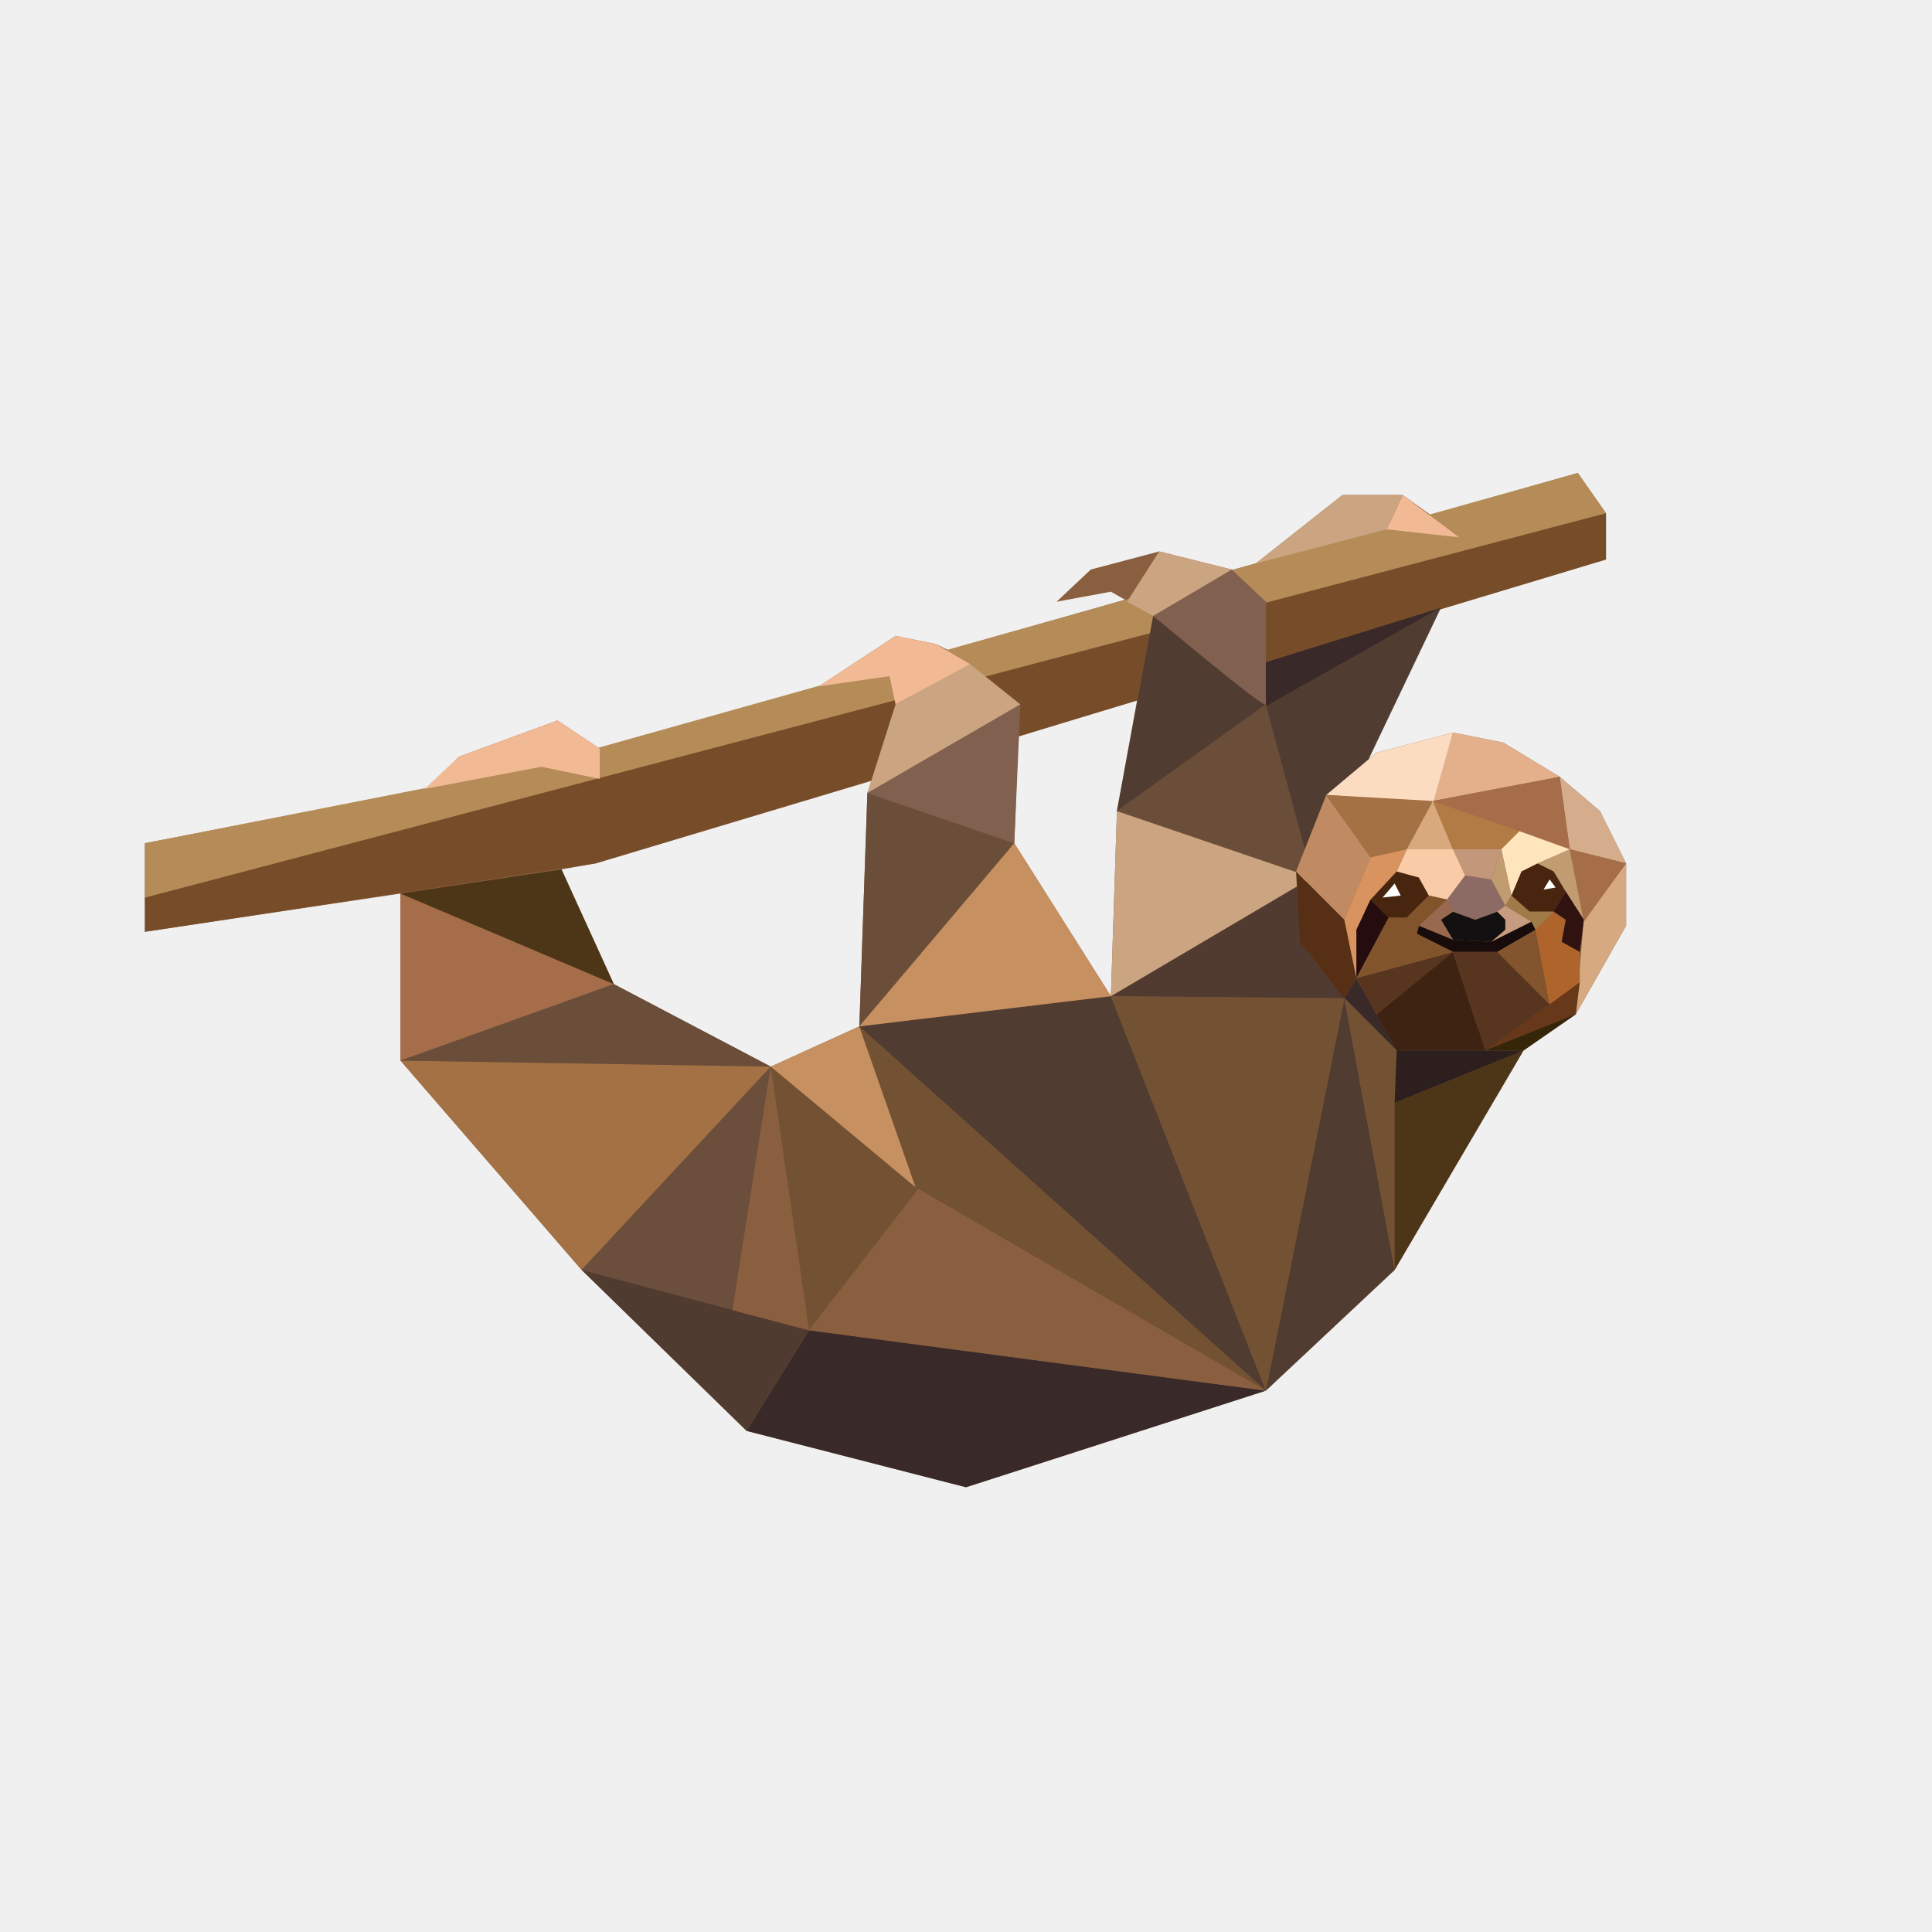
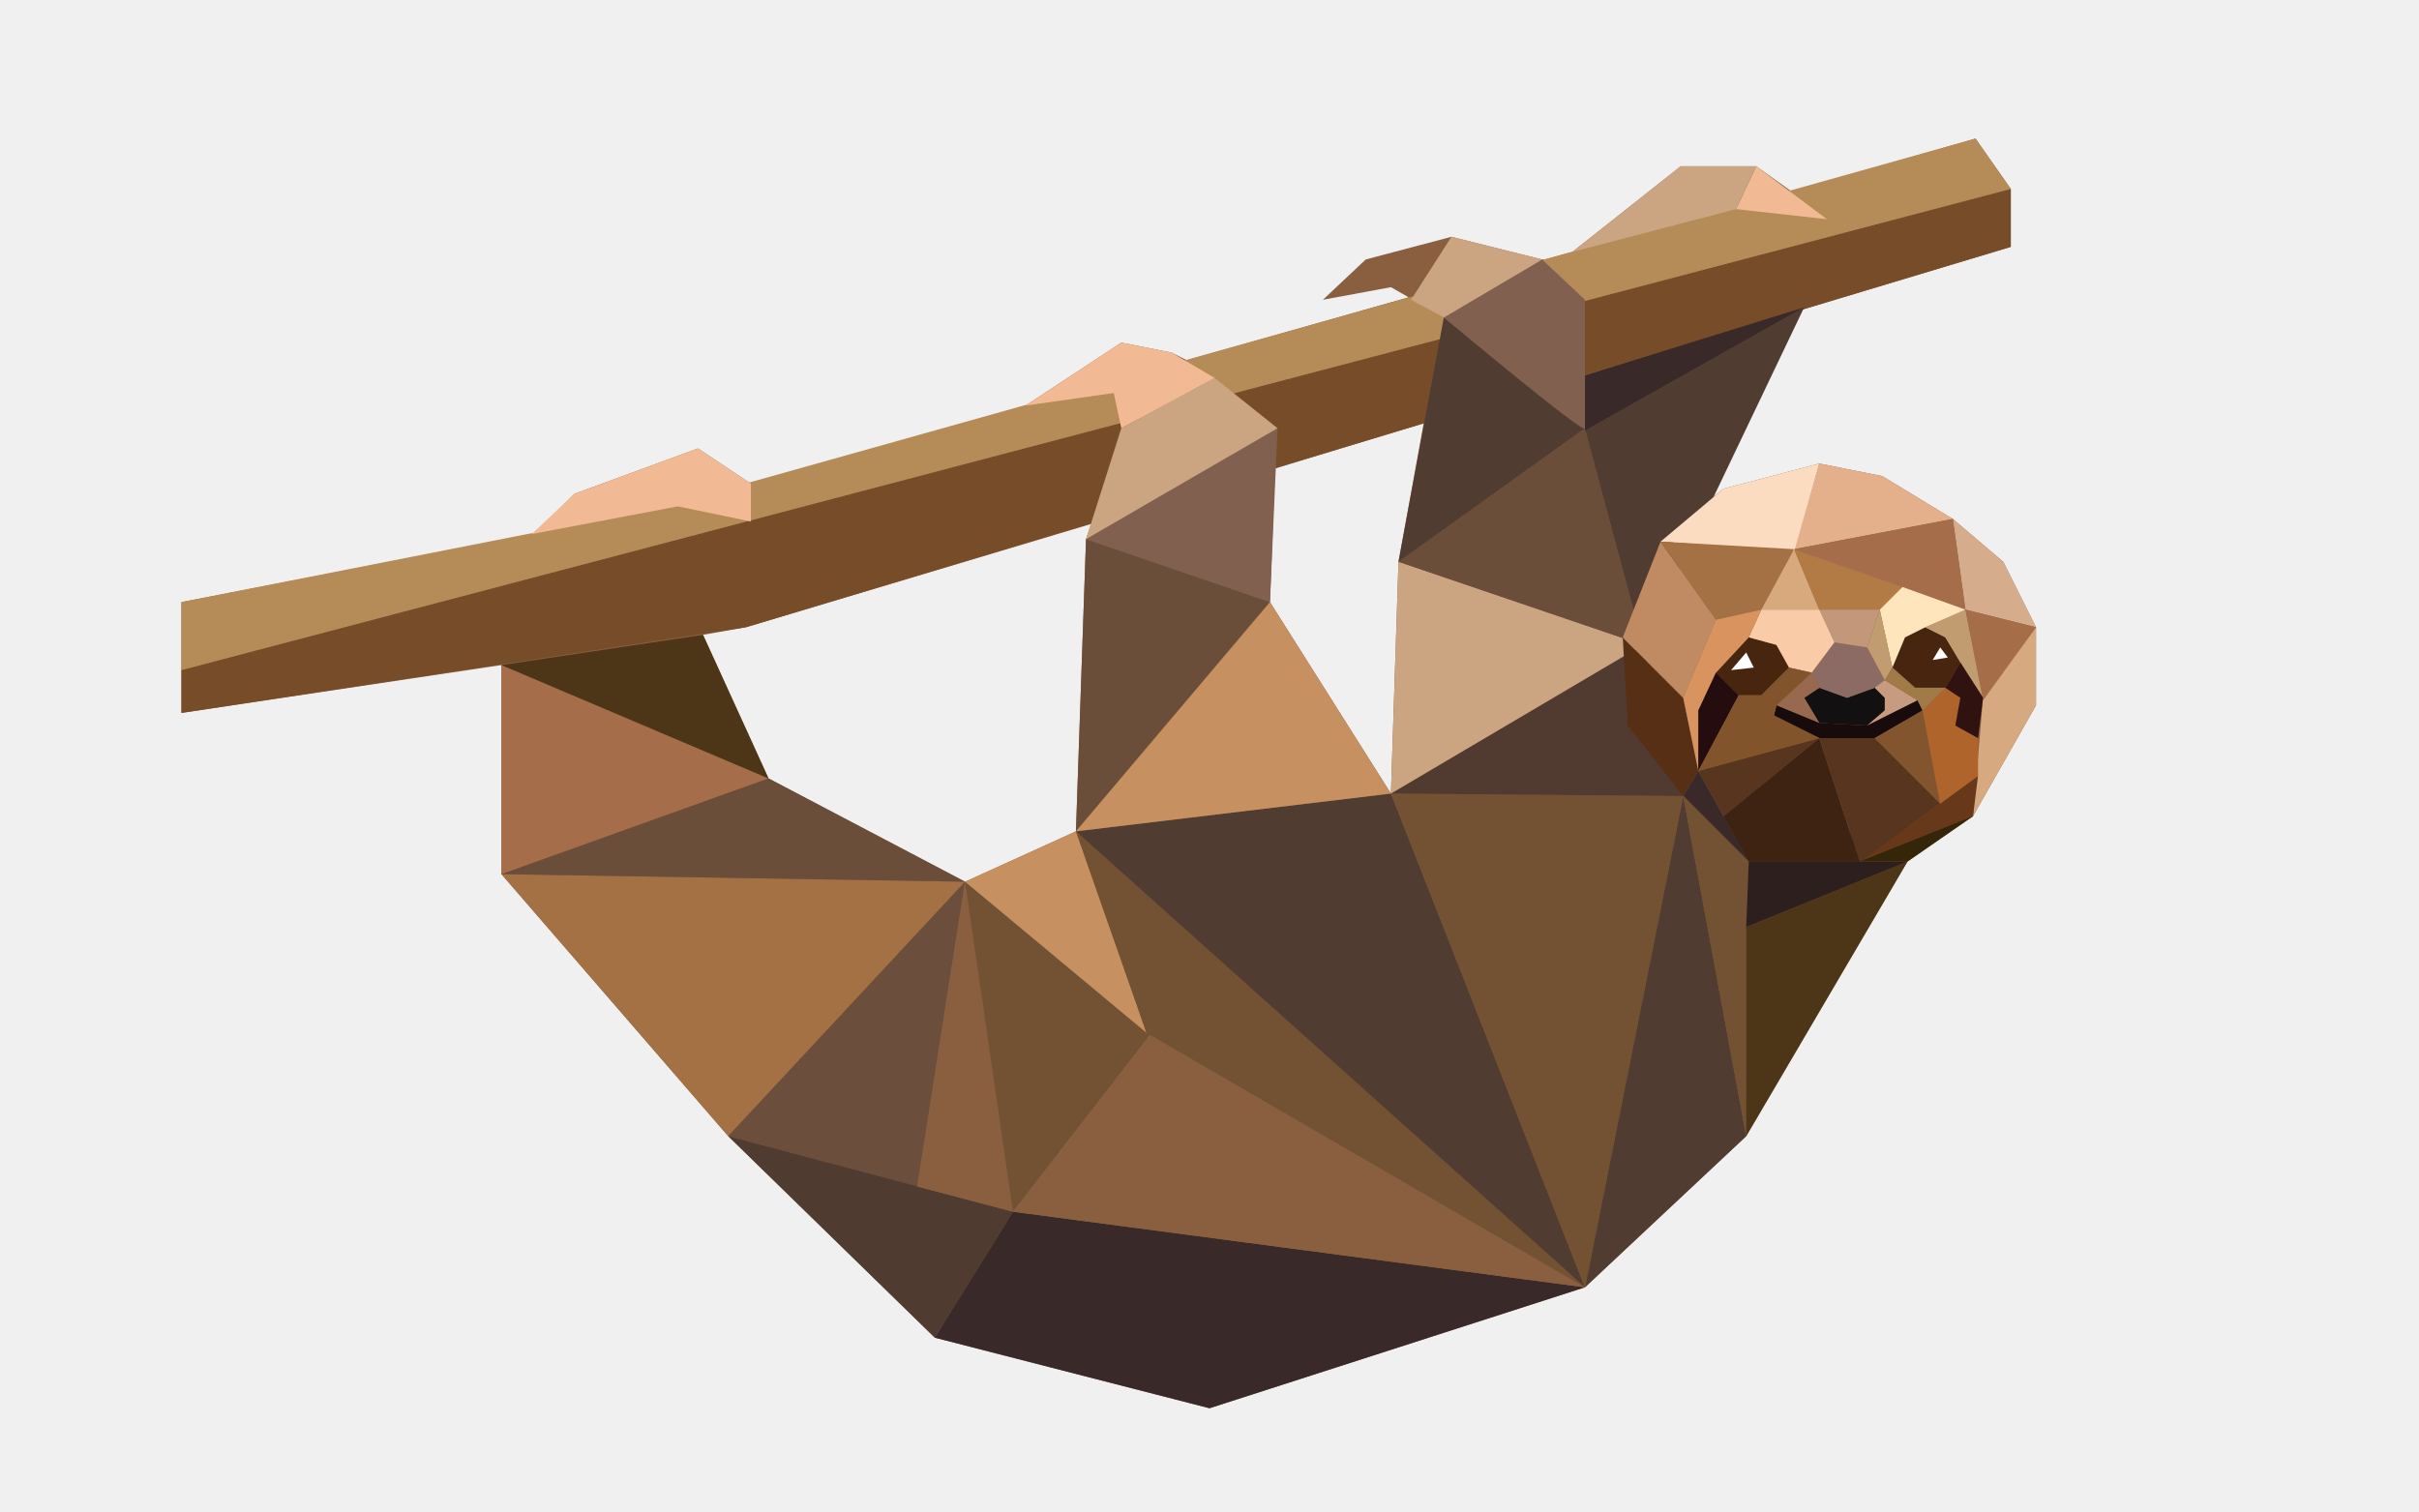
- <svg xmlns="http://www.w3.org/2000/svg" class="cps-animal cps-breath" viewBox="0 0 960 600" width="400" height="400">
+ <svg xmlns="http://www.w3.org/2000/svg" class="cps-animal cps-breath" viewBox="0 0 960 600">
  <path fill="#8A5F3F" d="m784 55 14 20v23l-83 25-36 75 5-4 38-10 25 5 28 17 20 17 13 26v31l-25 44-26 18-64 109-64 60-149 48-109-28-82-80-90-104v-83L72 283v-44l140-27 16-16 49-18 21 14 109-31 38-25 20 4 6 3 88-25-7-4-27 5 17-16 34-9 36 9h1l11-3 43-34h30l14 10 73-21ZM433 208l-137 41-17 3 26 57 78 41 44-20 4-116 2-6Zm132-40-59 18-2 53 48 76 3-92 10-55Z" data-fill="#8A5F3F" style="transition: all 2.024s cubic-bezier(0.47, -0.6, 0.52, 1.65) 0s; transform: none;" />
  <path fill="#774D29" d="m72 283 224-34L798 98V75L72 266z" data-fill="#774D29" style="transition: all 0.797s cubic-bezier(0.47, -0.6, 0.52, 1.65) 0s; transform: none;" />
  <path fill="#B58C57" d="m784 55 14 20L72 266v-27l188-37z" data-fill="#B58C57" style="transition: all 1.089s cubic-bezier(0.47, -0.6, 0.52, 1.65) 0s; transform: none;" />
  <path fill="#F1BA95" d="m211 212 17-16 49-18 21 14v15l-29-6z" data-fill="#F1BA95" style="transition: all 0.3s cubic-bezier(0.47, -0.6, 0.52, 1.65) 0s; transform: none;" />
  <path fill="#A56D49" d="M199 264v83l106-38-106-45Z" data-fill="#A56D49" style="transition: all 1.267s cubic-bezier(0.47, -0.6, 0.52, 1.65) 0s; transform: none;" />
  <path fill="#4D3617" d="m199 264 106 45-26-57z" data-fill="#4D3617" style="transition: all 1.244s cubic-bezier(0.47, -0.6, 0.52, 1.65) 0s; transform: none;" />
  <path fill="#A37143" d="m199 347 90 104 94-101z" data-fill="#A37143" style="transition: all 0.997s cubic-bezier(0.47, -0.6, 0.52, 1.65) 0s; transform: none;" />
  <path fill="#6B4E3A" d="m305 309 78 41-184-3z" data-fill="#6B4E3A" style="transition: all 0.722s cubic-bezier(0.47, -0.6, 0.52, 1.65) 0s; transform: none;" />
  <path fill="#6B4E3B" d="m383 350-19 121-75-20z" data-fill="#6B4E3B" style="transition: all 0.433s cubic-bezier(0.47, -0.6, 0.52, 1.65) 0s; transform: none;" />
  <path fill="#503B30" d="m289 451 82 80 31-50z" data-fill="#503B30" style="transition: all 2.295s cubic-bezier(0.47, -0.6, 0.52, 1.65) 0s; transform: none;" />
  <path fill="#8A5F3F" d="m383 350 19 131-38-10z" data-fill="#8A5F3F" style="transition: all 1.654s cubic-bezier(0.47, -0.6, 0.52, 1.65) 0s; transform: none;" />
  <path fill="#392A29" d="m371 531 109 28 149-48-227-30z" data-fill="#392A29" style="transition: all 2.867s cubic-bezier(0.47, -0.6, 0.52, 1.65) 0s; transform: none;" />
  <path fill="#735133" d="m383 350 74 60-55 71z" data-fill="#735133" style="transition: all 2.093s cubic-bezier(0.47, -0.6, 0.52, 1.65) 0s; transform: none;" />
  <path fill="#8A5F3F" d="m457 410 172 101-227-30z" data-fill="#8A5F3F" style="transition: all 2.046s cubic-bezier(0.47, -0.6, 0.52, 1.65) 0s; transform: none;" />
  <path fill="#C69061" d="m383 350 44-20 28 80-72-60Z" data-fill="#C69061" style="transition: all 2.861s cubic-bezier(0.47, -0.6, 0.52, 1.65) 0s; transform: none;" />
  <path fill="#735133" d="m427 330 202 181-174-101z" data-fill="#735133" style="transition: all 1.504s cubic-bezier(0.47, -0.6, 0.52, 1.65) 0s; transform: none;" />
  <path fill="#503C30" d="m427 330 125-15 77 196z" data-fill="#503C30" style="transition: all 2.584s cubic-bezier(0.47, -0.6, 0.52, 1.65) 0s; transform: none;" />
  <path fill="#6B4E3A" d="m431 214-4 116 77-91z" data-fill="#6B4E3A" style="transition: all 0.705s cubic-bezier(0.47, -0.6, 0.52, 1.65) 0s; transform: none;" />
  <path fill="#C69061" d="m504 239 48 76-125 15z" data-fill="#C69061" style="transition: all 1.642s cubic-bezier(0.47, -0.6, 0.52, 1.65) 0s; transform: none;" />
  <path fill="#816050" d="m504 239 3-69-76 44z" data-fill="#816050" style="transition: all 2.184s cubic-bezier(0.47, -0.6, 0.52, 1.65) 0s; transform: none;" />
  <path fill="#CBA481" d="m507 170-25-20-37 20-14 44z" data-fill="#CBA481" style="transition: all 0.215s cubic-bezier(0.47, -0.6, 0.52, 1.65) 0s; transform: none;" />
  <path fill="#F1BA95" d="m482 150-17-10-20-4-38 25 35-5 3 14z" data-fill="#F1BA95" style="transition: all 0.908s cubic-bezier(0.47, -0.6, 0.52, 1.65) 0s; transform: none;" />
  <path fill="#503C30" d="m629 511 64-60-25-135z" data-fill="#503C30" style="transition: all 2.709s cubic-bezier(0.47, -0.6, 0.52, 1.65) 0s; transform: none;" />
  <path fill="#735133" d="m552 315 116 1-39 195-77-196Z" data-fill="#735133" style="transition: all 0.564s cubic-bezier(0.47, -0.6, 0.52, 1.65) 0s; transform: none;" />
  <path fill="#F1BA95" d="m725 87-36-4 8-17z" data-fill="#F1BA95" style="transition: all 1.997s cubic-bezier(0.47, -0.6, 0.52, 1.65) 0s; transform: none;" />
  <path fill="#CBA481" d="M697 66h-30l-43 34 65-17 8-17Z" data-fill="#CBA481" style="transition: all 2.618s cubic-bezier(0.47, -0.6, 0.52, 1.65) 0s; transform: none;" />
  <path fill="#503C30" d="m716 122-64 134-23-85z" data-fill="#503C30" style="transition: all 2.732s cubic-bezier(0.47, -0.6, 0.52, 1.65) 0s; transform: none;" />
  <path fill="#513A30" d="m652 256 16 60-116-1z" data-fill="#513A30" style="transition: all 2.112s cubic-bezier(0.47, -0.6, 0.52, 1.65) 0s; transform: none;" />
  <path fill="#CBA481" d="m552 315 3-92 97 33z" data-fill="#CBA481" style="transition: all 0.636s cubic-bezier(0.47, -0.6, 0.52, 1.65) 0s; transform: none;" />
  <path fill="#6B4E3A" d="m652 256-23-86-74 53z" data-fill="#6B4E3A" style="transition: all 1.993s cubic-bezier(0.47, -0.6, 0.52, 1.65) 0s; transform: none;" />
  <path fill="#503C30" d="m555 223 18-97 56 44z" data-fill="#503C30" style="transition: all 2.565s cubic-bezier(0.47, -0.6, 0.52, 1.65) 0s; transform: none;" />
  <path fill="#816050" d="M629 170v-51l-17-16-39 23s56 47 56 44Z" data-fill="#816050" style="transition: all 0.149s cubic-bezier(0.47, -0.6, 0.52, 1.65) 0s; transform: none;" />
  <path fill="#CBA481" d="m612 103-36-9-16 25 13 7z" data-fill="#CBA481" style="transition: all 1.032s cubic-bezier(0.47, -0.6, 0.52, 1.65) 0s; transform: none;" />
  <path d="m576 94-34 9-17 16 27-5 8 5z" fill="rgba(255,255,255,0)" style="transition: all 0.284s cubic-bezier(0.47, -0.6, 0.52, 1.65) 0s; transform: none;" />
  <path fill="#562F14" d="m668 316-22-28-2-35 24 24 6 29z" data-fill="#562F14" style="transition: all 2.081s cubic-bezier(0.47, -0.6, 0.52, 1.65) 0s; transform: none;" />
  <path fill="#392A29" d="m668 316 26 26-20-36" data-fill="#392A29" style="transition: all 2.47s cubic-bezier(0.47, -0.6, 0.52, 1.65) 0s; transform: none;" />
  <path fill="#35260A" d="m684 324 54 7 45-7-26 18h-63l-10-18Z" data-fill="#35260A" style="transition: all 1.102s cubic-bezier(0.47, -0.6, 0.52, 1.65) 0s; transform: none;" />
  <path fill="#D6A981" d="m808 249-21 28-4 47 25-44z" data-fill="#D6A981" style="transition: all 1.024s cubic-bezier(0.47, -0.6, 0.52, 1.65) 0s; transform: none;" />
  <path fill="#D5AD8C" d="m808 249-13-26-20-17 5 36 28 7Z" data-fill="#D5AD8C" style="transition: all 0.913s cubic-bezier(0.47, -0.6, 0.52, 1.65) 0s; transform: none;" />
  <path fill="#E4AF8B" d="m775 206-28-17-25-5-10 34z" data-fill="#E4AF8B" style="transition: all 0.447s cubic-bezier(0.47, -0.6, 0.52, 1.65) 0s; transform: none;" />
  <path fill="#FBDCC1" d="m722 184-38 10-25 21 53 4z" data-fill="#FBDCC1" style="transition: all 2.536s cubic-bezier(0.47, -0.6, 0.52, 1.65) 0s; transform: none;" />
  <path fill="#C08B62" d="m659 215-15 38 24 24 13-31z" data-fill="#C08B62" style="transition: all 1.957s cubic-bezier(0.47, -0.6, 0.52, 1.65) 0s; transform: none;" />
  <path fill="#A37143" d="m712 218-13 24-18 4-22-31z" data-fill="#A37143" style="transition: all 2.522s cubic-bezier(0.47, -0.6, 0.52, 1.65) 0s; transform: none;" />
  <path fill="#A56D49" d="m712 218 68 24-5-36z" data-fill="#A56D49" style="transition: all 2.195s cubic-bezier(0.47, -0.6, 0.52, 1.65) 0s; transform: none;" />
  <path fill="#D7A97D" d="M699 242h23l-10-24z" data-fill="#D7A97D" style="transition: all 1.011s cubic-bezier(0.47, -0.6, 0.52, 1.65) 0s; transform: none;" />
  <path fill="#B27A45" d="M722 242h24l9-9-43-15" data-fill="#B27A45" style="transition: all 2.029s cubic-bezier(0.47, -0.6, 0.52, 1.65) 0s; transform: none;" />
  <path fill="#47250F" d="m751 265 5-12 8-4 8 4 6 10-6 10h-12zM710 265l-11 11h-9l-9-9 13-14 11 3z" data-fill="#47250F" style="transition: all 2.378s cubic-bezier(0.47, -0.6, 0.52, 1.65) 0s; transform: none;" />
  <path fill="#121010" d="m722 273-6 4 6 10 19 1 7-6v-5l-4-4-11 4z" data-fill="#121010" style="transition: all 1.226s cubic-bezier(0.47, -0.6, 0.52, 1.65) 0s; transform: none;" />
  <path fill="#8B6B64" d="m728 255-9 12 3 6 11 4 11-4 4-3-7-13-13-2Z" data-fill="#8B6B64" style="transition: all 2.582s cubic-bezier(0.47, -0.6, 0.52, 1.65) 0s; transform: none;" />
  <path fill="#98694E" d="m719 267-14 13 17 7-6-10 6-4z" data-fill="#98694E" style="transition: all 2.115s cubic-bezier(0.47, -0.6, 0.52, 1.65) 0s; transform: none;" />
  <path fill="#C79B80" d="m748 270-4 3 4 4v5l-7 6 20-10z" data-fill="#C79B80" style="transition: all 1.56s cubic-bezier(0.47, -0.6, 0.52, 1.65) 0s; transform: none;" />
  <path fill="#180B0B" d="m761 278 2 4-19 11h-22l-18-9 1-4 17 7 19 1z" data-fill="#180B0B" style="transition: all 1.468s cubic-bezier(0.47, -0.6, 0.52, 1.65) 0s; transform: none;" />
  <path fill="#58351E" d="m722 293-48 13 10 18z" data-fill="#58351E" style="transition: all 2.925s cubic-bezier(0.47, -0.6, 0.52, 1.65) 0s; transform: none;" />
  <path fill="#3E2312" d="m722 293 16 49h-44l-10-18 38-31Z" data-fill="#3E2312" style="transition: all 1.47s cubic-bezier(0.47, -0.6, 0.52, 1.65) 0s; transform: none;" />
  <path fill="#58351E" d="M722 293h22l26 26-32 23z" data-fill="#58351E" style="transition: all 1.987s cubic-bezier(0.47, -0.6, 0.52, 1.65) 0s; transform: none;" />
  <path fill="#67391A" d="m738 342 47-34-2 16z" data-fill="#67391A" style="transition: all 1.665s cubic-bezier(0.47, -0.6, 0.52, 1.65) 0s; transform: none;" />
  <path fill="#82552F" d="m763 282-19 11 26 26z" data-fill="#82552F" style="transition: all 2.329s cubic-bezier(0.47, -0.6, 0.52, 1.65) 0s; transform: none;" />
  <path fill="#AF642B" d="m763 282 9-9 6 4-2 11 9 5v15l-15 11z" data-fill="#AF642B" style="transition: all 0.651s cubic-bezier(0.47, -0.6, 0.52, 1.65) 0s; transform: none;" />
  <path fill="#C29C71" d="m780 242-16 7 8 4 6 10 9 14z" data-fill="#C29C71" style="transition: all 1.591s cubic-bezier(0.47, -0.6, 0.52, 1.65) 0s; transform: none;" />
  <path fill="#A56E49" d="m780 242 7 36 21-29z" data-fill="#A56E49" style="transition: all 0.381s cubic-bezier(0.47, -0.6, 0.52, 1.65) 0s; transform: none;" />
  <path fill="#FFE5BB" d="m755 233-9 9 5 23 5-12 8-4 16-7z" data-fill="#FFE5BB" style="transition: all 1.694s cubic-bezier(0.47, -0.6, 0.52, 1.65) 0s; transform: none;" />
  <path fill="#C29C71" d="m751 265-3 5-7-13 5-15z" data-fill="#C29C71" style="transition: all 2.553s cubic-bezier(0.47, -0.6, 0.52, 1.65) 0s; transform: none;" />
  <path fill="#C3977A" d="m746 242-5 15-13-2-6-13z" data-fill="#C3977A" style="transition: all 2.796s cubic-bezier(0.47, -0.6, 0.52, 1.65) 0s; transform: none;" />
  <path fill="#FACBA7" d="m728 255-9 12-9-2-5-9-11-3 5-11h23z" data-fill="#FACBA7" style="transition: all 1.527s cubic-bezier(0.47, -0.6, 0.52, 1.65) 0s; transform: none;" />
  <path fill="#D9935F" d="m699 242-5 11-13 14-7 15v24l-6-29 13-31z" data-fill="#D9935F" style="transition: all 0.224s cubic-bezier(0.47, -0.6, 0.52, 1.65) 0s; transform: none;" />
  <path fill="#240C0F" d="m690 276-16 30v-24l7-15z" data-fill="#240C0F" style="transition: all 0.37s cubic-bezier(0.47, -0.6, 0.52, 1.65) 0s; transform: none;" />
  <path fill="#301210" d="m778 263-6 10 6 4-2 11 9 5 2-16z" data-fill="#301210" style="transition: all 1.683s cubic-bezier(0.47, -0.6, 0.52, 1.65) 0s; transform: none;" />
  <path fill="#82542B" d="m674 306 48-13-18-9 1-4 14-13-9-2-11 11h-9z" data-fill="#82542B" style="transition: all 1.258s cubic-bezier(0.47, -0.6, 0.52, 1.65) 0s; transform: none;" />
  <path fill="#A07A47" d="m751 265-3 5 13 8 2 4 9-9h-12z" data-fill="#A07A47" style="transition: all 0.334s cubic-bezier(0.47, -0.6, 0.52, 1.65) 0s; transform: none;" />
  <path fill="#FFF" d="m770 257-3 5 6-1zM693 259l-6 7 9-1z" data-fill="#FFF" style="transition: all 1.022s cubic-bezier(0.47, -0.6, 0.52, 1.65) 0s; transform: none;" />
  <path fill="#735133" d="m694 342-1 109-25-135z" data-fill="#735133" style="transition: all 2.611s cubic-bezier(0.47, -0.6, 0.52, 1.65) 0s; transform: none;" />
  <path fill="#4D3617" d="m757 342-64 109v-83z" data-fill="#4D3617" style="transition: all 2.403s cubic-bezier(0.47, -0.6, 0.52, 1.65) 0s; transform: none;" />
  <path fill="#2D1F1E" d="m757 342-64 26 1-26z" data-fill="#2D1F1E" style="transition: all 0.879s cubic-bezier(0.47, -0.6, 0.52, 1.65) 0s; transform: none;" />
  <path fill="#392A29" d="m716 122-87 49v-22l87-27Z" data-fill="#392A29" style="transition: all 0.564s cubic-bezier(0.47, -0.6, 0.52, 1.65) 0s; transform: none;" />
</svg>
